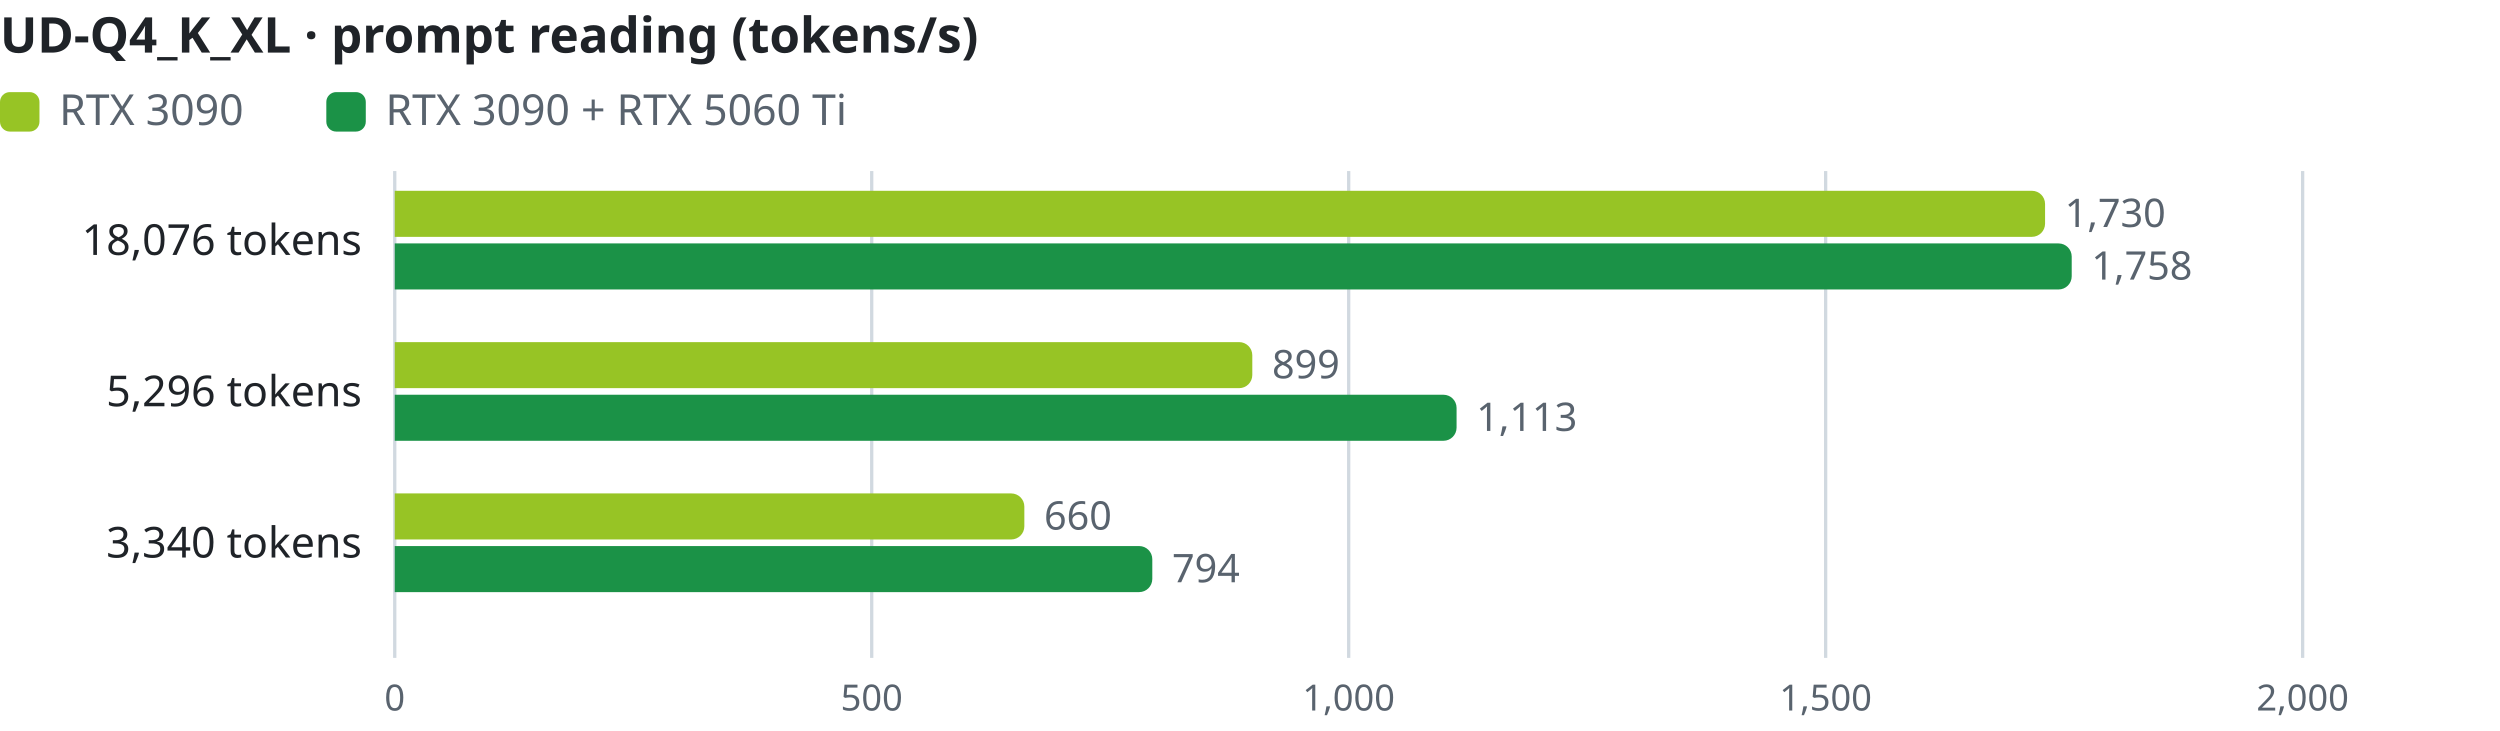
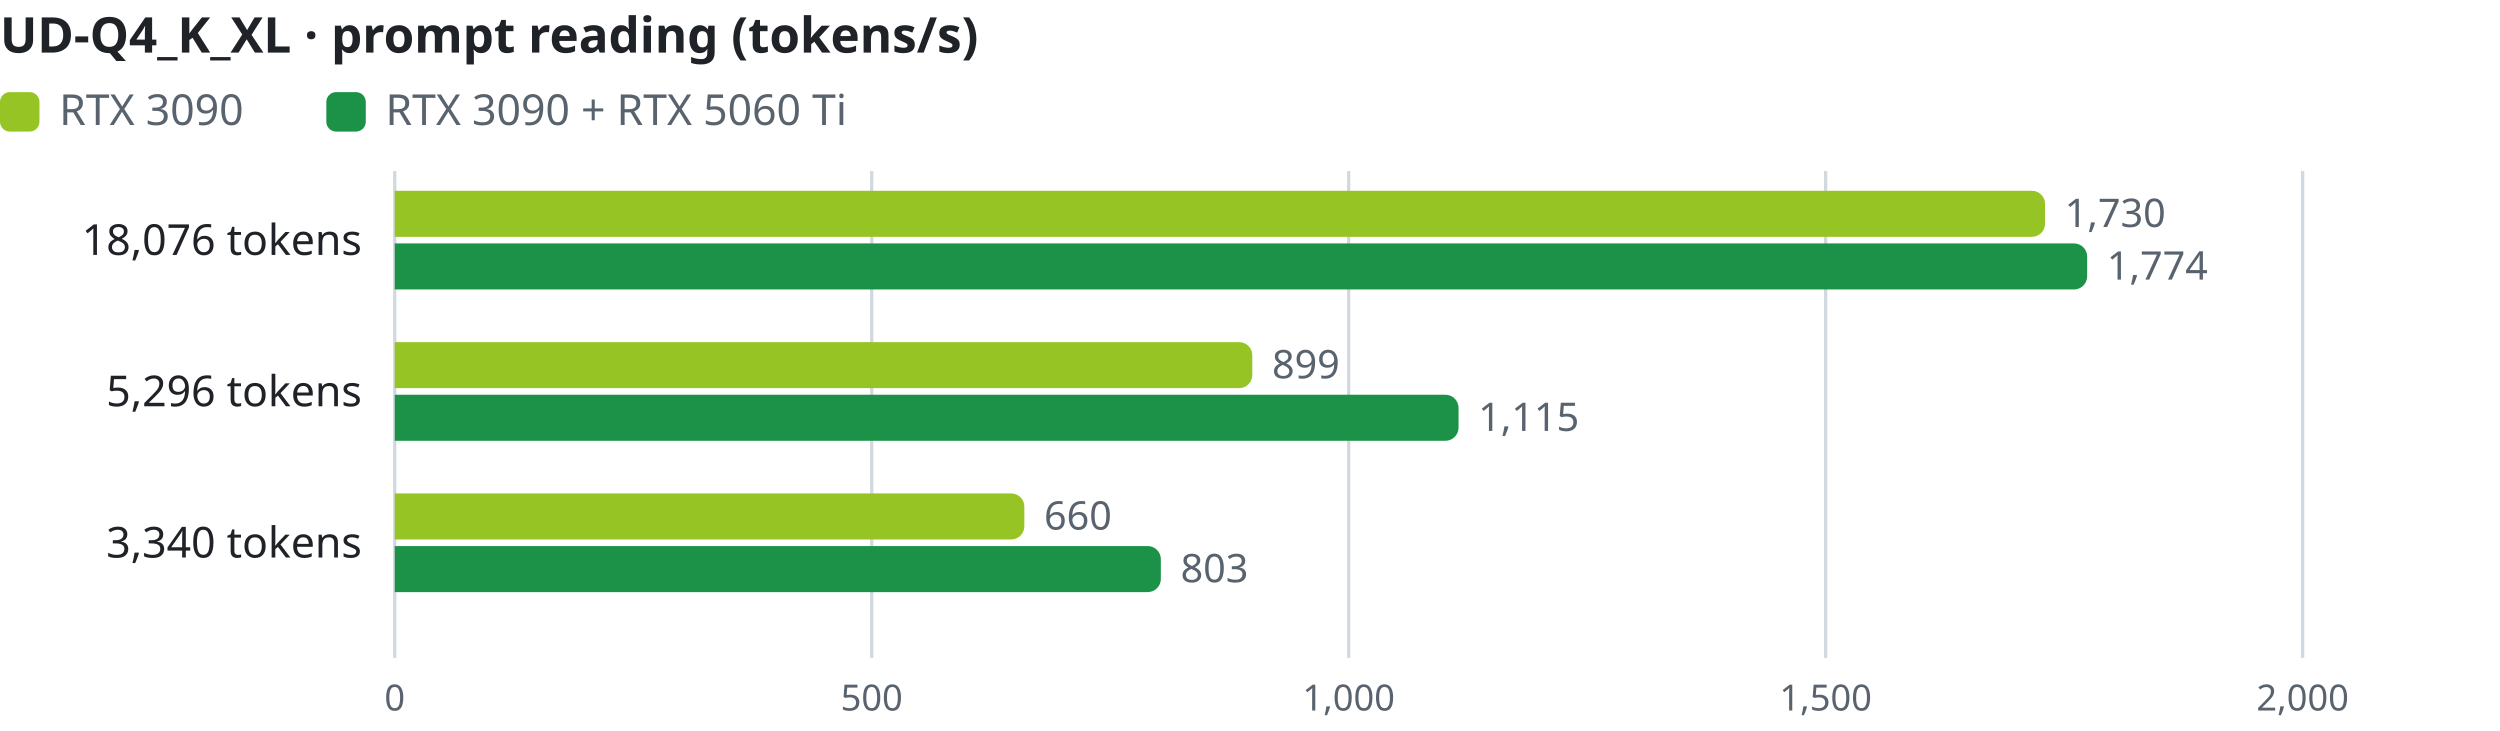
<svg xmlns="http://www.w3.org/2000/svg" width="760" height="222" viewBox="0 0 760 222" role="img" aria-label="UD-Q4_K_XL prompt reading speed" font-family="-apple-system,BlinkMacSystemFont,'Segoe UI','Noto Sans',Helvetica,Arial,sans-serif">
  <text x="0" y="16" font-size="15" font-weight="600" fill="#1f2328">UD-Q4_K_XL · prompt reading (tokens/s)</text>
  <rect x="0" y="28" width="12" height="12" rx="3" fill="#97c425" />
  <text x="18" y="38" font-size="13" fill="#59636e">RTX 3090</text>
  <rect x="99.2" y="28" width="12" height="12" rx="3" fill="#1b9247" />
  <text x="117.2" y="38" font-size="13" fill="#59636e">RTX 3090 + RTX 5060 Ti</text>
  <line x1="120.0" y1="52" x2="120.0" y2="200" stroke="#d1d9e0" stroke-width="1" />
  <text x="120.0" y="216" font-size="11" fill="#59636e" text-anchor="middle">0</text>
  <line x1="265.0" y1="52" x2="265.0" y2="200" stroke="#d1d9e0" stroke-width="1" />
  <text x="265.0" y="216" font-size="11" fill="#59636e" text-anchor="middle">500</text>
  <line x1="410.0" y1="52" x2="410.0" y2="200" stroke="#d1d9e0" stroke-width="1" />
  <text x="410.0" y="216" font-size="11" fill="#59636e" text-anchor="middle">1,000</text>
  <line x1="555.0" y1="52" x2="555.0" y2="200" stroke="#d1d9e0" stroke-width="1" />
  <text x="555.0" y="216" font-size="11" fill="#59636e" text-anchor="middle">1,500</text>
  <line x1="700.0" y1="52" x2="700.0" y2="200" stroke="#d1d9e0" stroke-width="1" />
  <text x="700.0" y="216" font-size="11" fill="#59636e" text-anchor="middle">2,000</text>
  <text x="110" y="77.5" font-size="13" fill="#1f2328" text-anchor="end">18,076 tokens</text>
  <path d="M120.0,58.0 h497.7 a4,4 0 0 1 4,4 v6.0 a4,4 0 0 1 -4,4 h-497.7 z" fill="#97c425" />
  <text x="627.7" y="69" font-size="12" fill="#59636e">1,730</text>
-   <path d="M120.0,74.0 h505.8 a4,4 0 0 1 4,4 v6.0 a4,4 0 0 1 -4,4 h-505.8 z" fill="#1b9247" />
-   <text x="635.8" y="85" font-size="12" fill="#59636e">1,758</text>
+   <path d="M120.0,74.0 h510.5 a4,4 0 0 1 4,4 v6.0 a4,4 0 0 1 -4,4 h-510.5 z" fill="#1b9247" />
+   <text x="640.5" y="85" font-size="12" fill="#59636e">1,774</text>
  <text x="110" y="123.5" font-size="13" fill="#1f2328" text-anchor="end">5,296 tokens</text>
  <path d="M120.0,104.0 h256.7 a4,4 0 0 1 4,4 v6.0 a4,4 0 0 1 -4,4 h-256.7 z" fill="#97c425" />
  <text x="386.7" y="115" font-size="12" fill="#59636e">899</text>
-   <path d="M120.0,120.0 h318.8 a4,4 0 0 1 4,4 v6.0 a4,4 0 0 1 -4,4 h-318.8 z" fill="#1b9247" />
-   <text x="448.8" y="131" font-size="12" fill="#59636e">1,113</text>
+   <path d="M120.0,120.0 h319.4 a4,4 0 0 1 4,4 v6.0 a4,4 0 0 1 -4,4 h-319.4 z" fill="#1b9247" />
+   <text x="449.4" y="131" font-size="12" fill="#59636e">1,115</text>
  <text x="110" y="169.5" font-size="13" fill="#1f2328" text-anchor="end">3,340 tokens</text>
  <path d="M120.0,150.0 h187.4 a4,4 0 0 1 4,4 v6.0 a4,4 0 0 1 -4,4 h-187.4 z" fill="#97c425" />
  <text x="317.4" y="161" font-size="12" fill="#59636e">660</text>
-   <path d="M120.0,166.0 h226.3 a4,4 0 0 1 4,4 v6.0 a4,4 0 0 1 -4,4 h-226.3 z" fill="#1b9247" />
-   <text x="356.3" y="177" font-size="12" fill="#59636e">794</text>
+   <path d="M120.0,166.0 h228.9 a4,4 0 0 1 4,4 v6.0 a4,4 0 0 1 -4,4 h-228.9 z" fill="#1b9247" />
+   <text x="358.9" y="177" font-size="12" fill="#59636e">803</text>
</svg>
